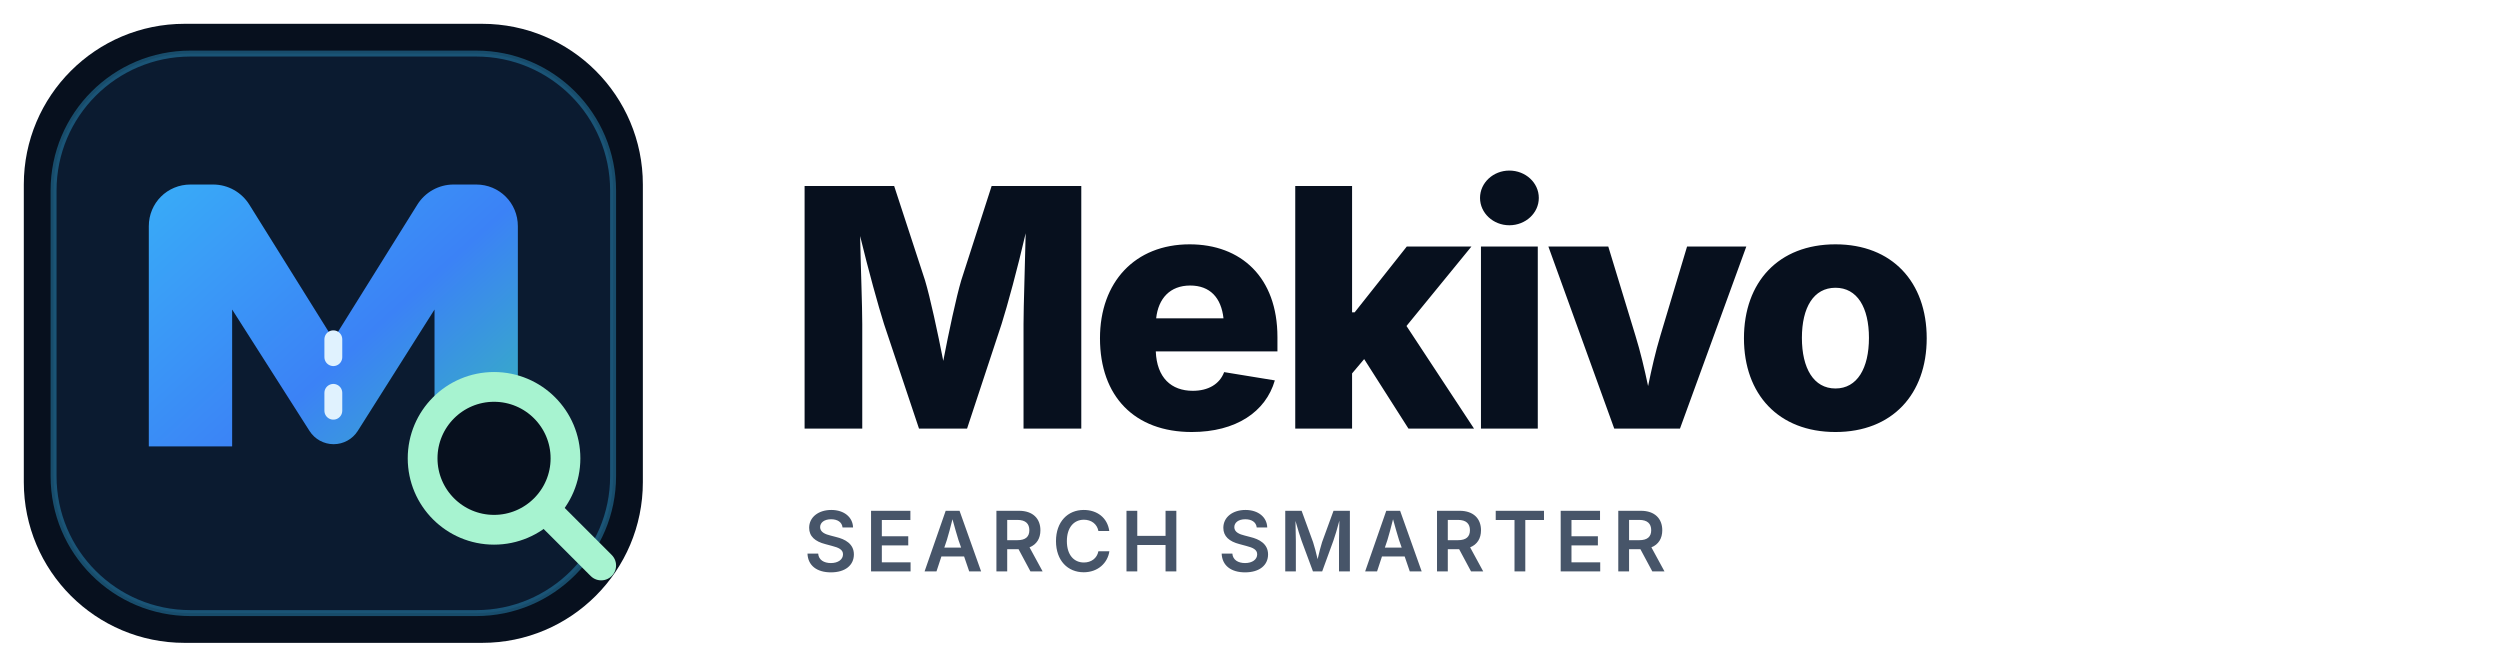
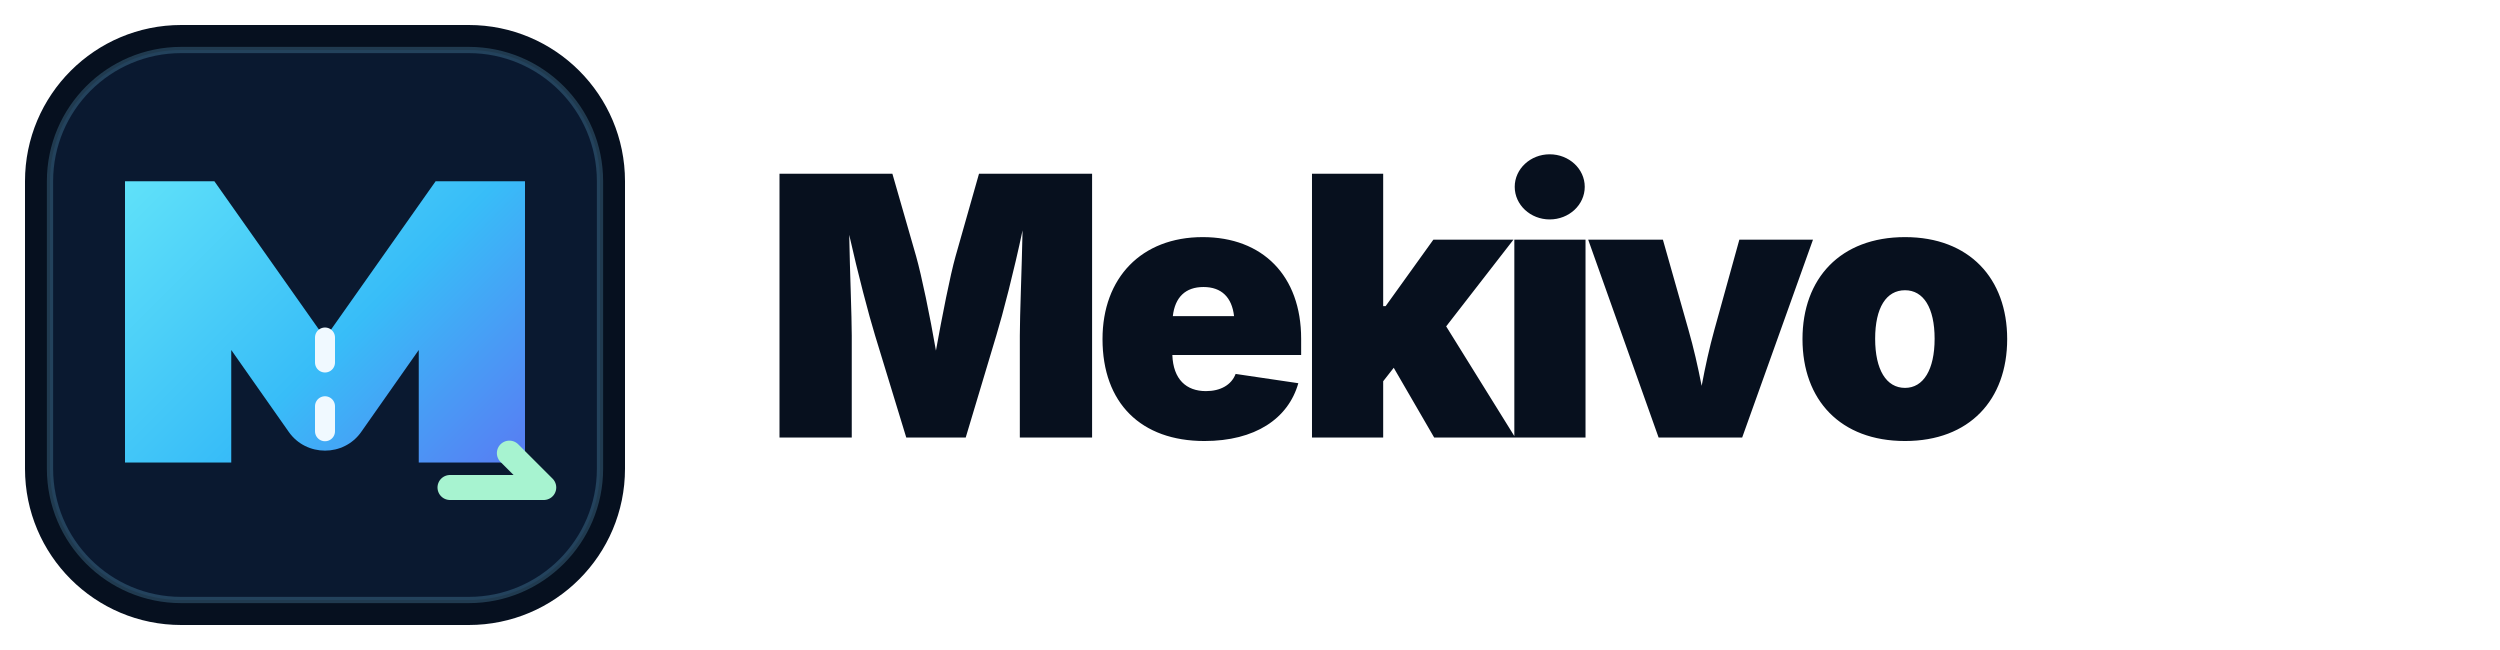
- <svg xmlns="http://www.w3.org/2000/svg" viewBox="0 0 420 112" role="img" aria-labelledby="title description">
+ <svg xmlns="http://www.w3.org/2000/svg" viewBox="0 0 400 104" role="img" aria-labelledby="title description">
  <defs>
-     <linearGradient id="mekivo-gradient" x1="18" y1="14" x2="92" y2="96" gradientUnits="userSpaceOnUse">
-       <stop stop-color="#38bdf8" />
-       <stop offset="0.55" stop-color="#3b82f6" />
-       <stop offset="1" stop-color="#34d399" />
+     <linearGradient id="mekivo-gradient" x1="20" y1="18" x2="88" y2="86" gradientUnits="userSpaceOnUse">
+       <stop stop-color="#67e8f9" />
+       <stop offset="0.52" stop-color="#38bdf8" />
+       <stop offset="1" stop-color="#6366f1" />
    </linearGradient>
  </defs>
  <g>
-     <rect x="4" y="4" width="104" height="104" rx="27" fill="#07101e" />
-     <rect x="9" y="9" width="94" height="94" rx="23" fill="#0b1b30" stroke="#38bdf8" stroke-opacity=".35" />
-     <path d="M25 75V38c0-3.9 3.1-7 7-7h3.8c2.5 0 4.8 1.3 6.1 3.4L56 57l14.1-22.6c1.3-2.1 3.6-3.4 6.1-3.4H80c3.9 0 7 3.1 7 7v37H73V52L60.1 72.4a4.8 4.8 0 0 1-8.1 0L39 52v23z" fill="url(#mekivo-gradient)" />
-     <path d="M56 57v14" stroke="#e0f2fe" stroke-width="3" stroke-linecap="round" stroke-dasharray="3 6" />
-     <circle cx="83" cy="77" r="12" fill="#07101e" stroke="#a7f3d0" stroke-width="5" />
-     <path d="m92 86 9 9" stroke="#a7f3d0" stroke-width="5" stroke-linecap="round" />
+     <rect x="4" y="4" width="96" height="96" rx="25" fill="#06101f" />
+     <rect x="8" y="8" width="88" height="88" rx="21" fill="#0a1930" stroke="#7dd3fc" stroke-opacity=".22" />
+     <path d="M20 74V29h14.3L52 54.1 69.7 29H84v45H67V56l-9.2 13.1c-2.8 4-8.8 4-11.6 0L37 56v18z" fill="url(#mekivo-gradient)" />
+     <path d="M52 54v15" stroke="#f0f9ff" stroke-width="3.2" stroke-linecap="round" stroke-dasharray="4 7" />
+     <path d="M72 78h15l-5.5-5.5" fill="none" stroke="#a7f3d0" stroke-width="4" stroke-linecap="round" stroke-linejoin="round" />
  </g>
-   <text x="132" y="72" fill="#07101e" font-family="Inter, ui-sans-serif, system-ui, -apple-system, BlinkMacSystemFont, 'Segoe UI', sans-serif" font-size="56" font-weight="800" letter-spacing="-2">Mekivo</text>
-   <text x="135" y="96" fill="#475569" font-family="Inter, ui-sans-serif, system-ui, -apple-system, BlinkMacSystemFont, 'Segoe UI', sans-serif" font-size="14" font-weight="600" letter-spacing="1.2">SEARCH SMARTER</text>
+   <text x="122" y="70" fill="#07101e" font-family="Inter, ui-sans-serif, system-ui, -apple-system, BlinkMacSystemFont, 'Segoe UI', sans-serif" font-size="58" font-weight="850" letter-spacing="-2.8">Mekivo</text>
</svg>
